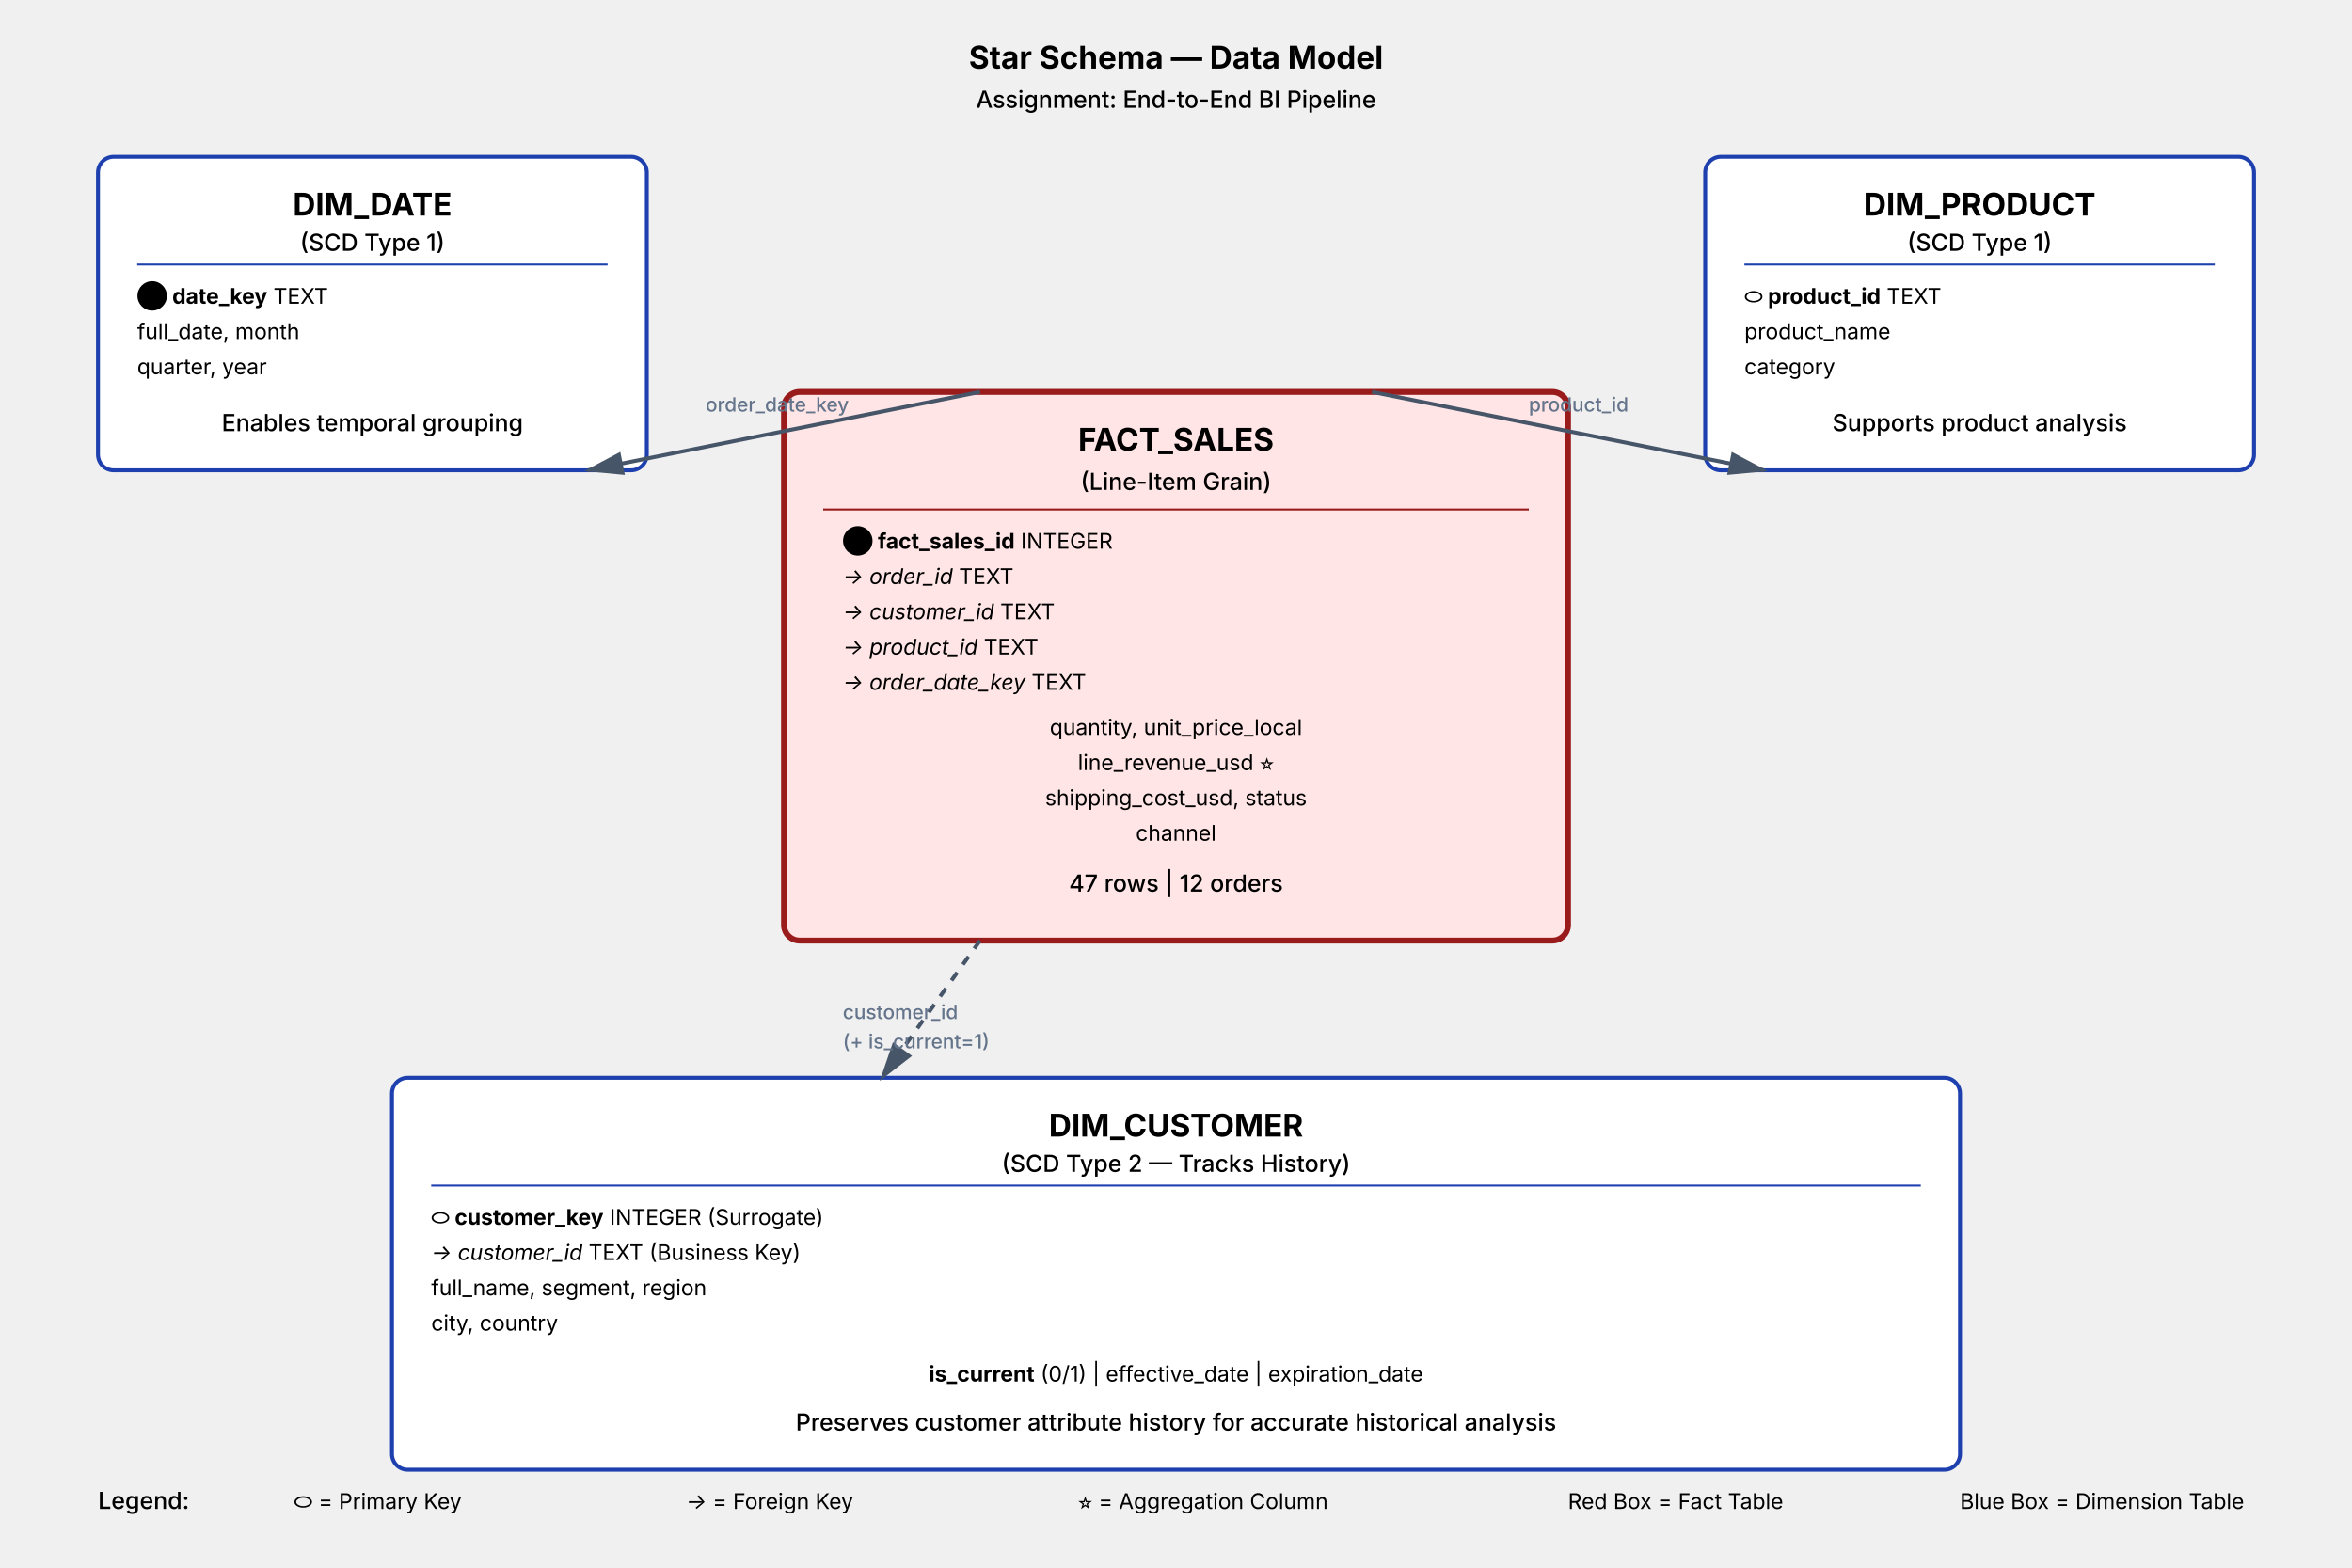
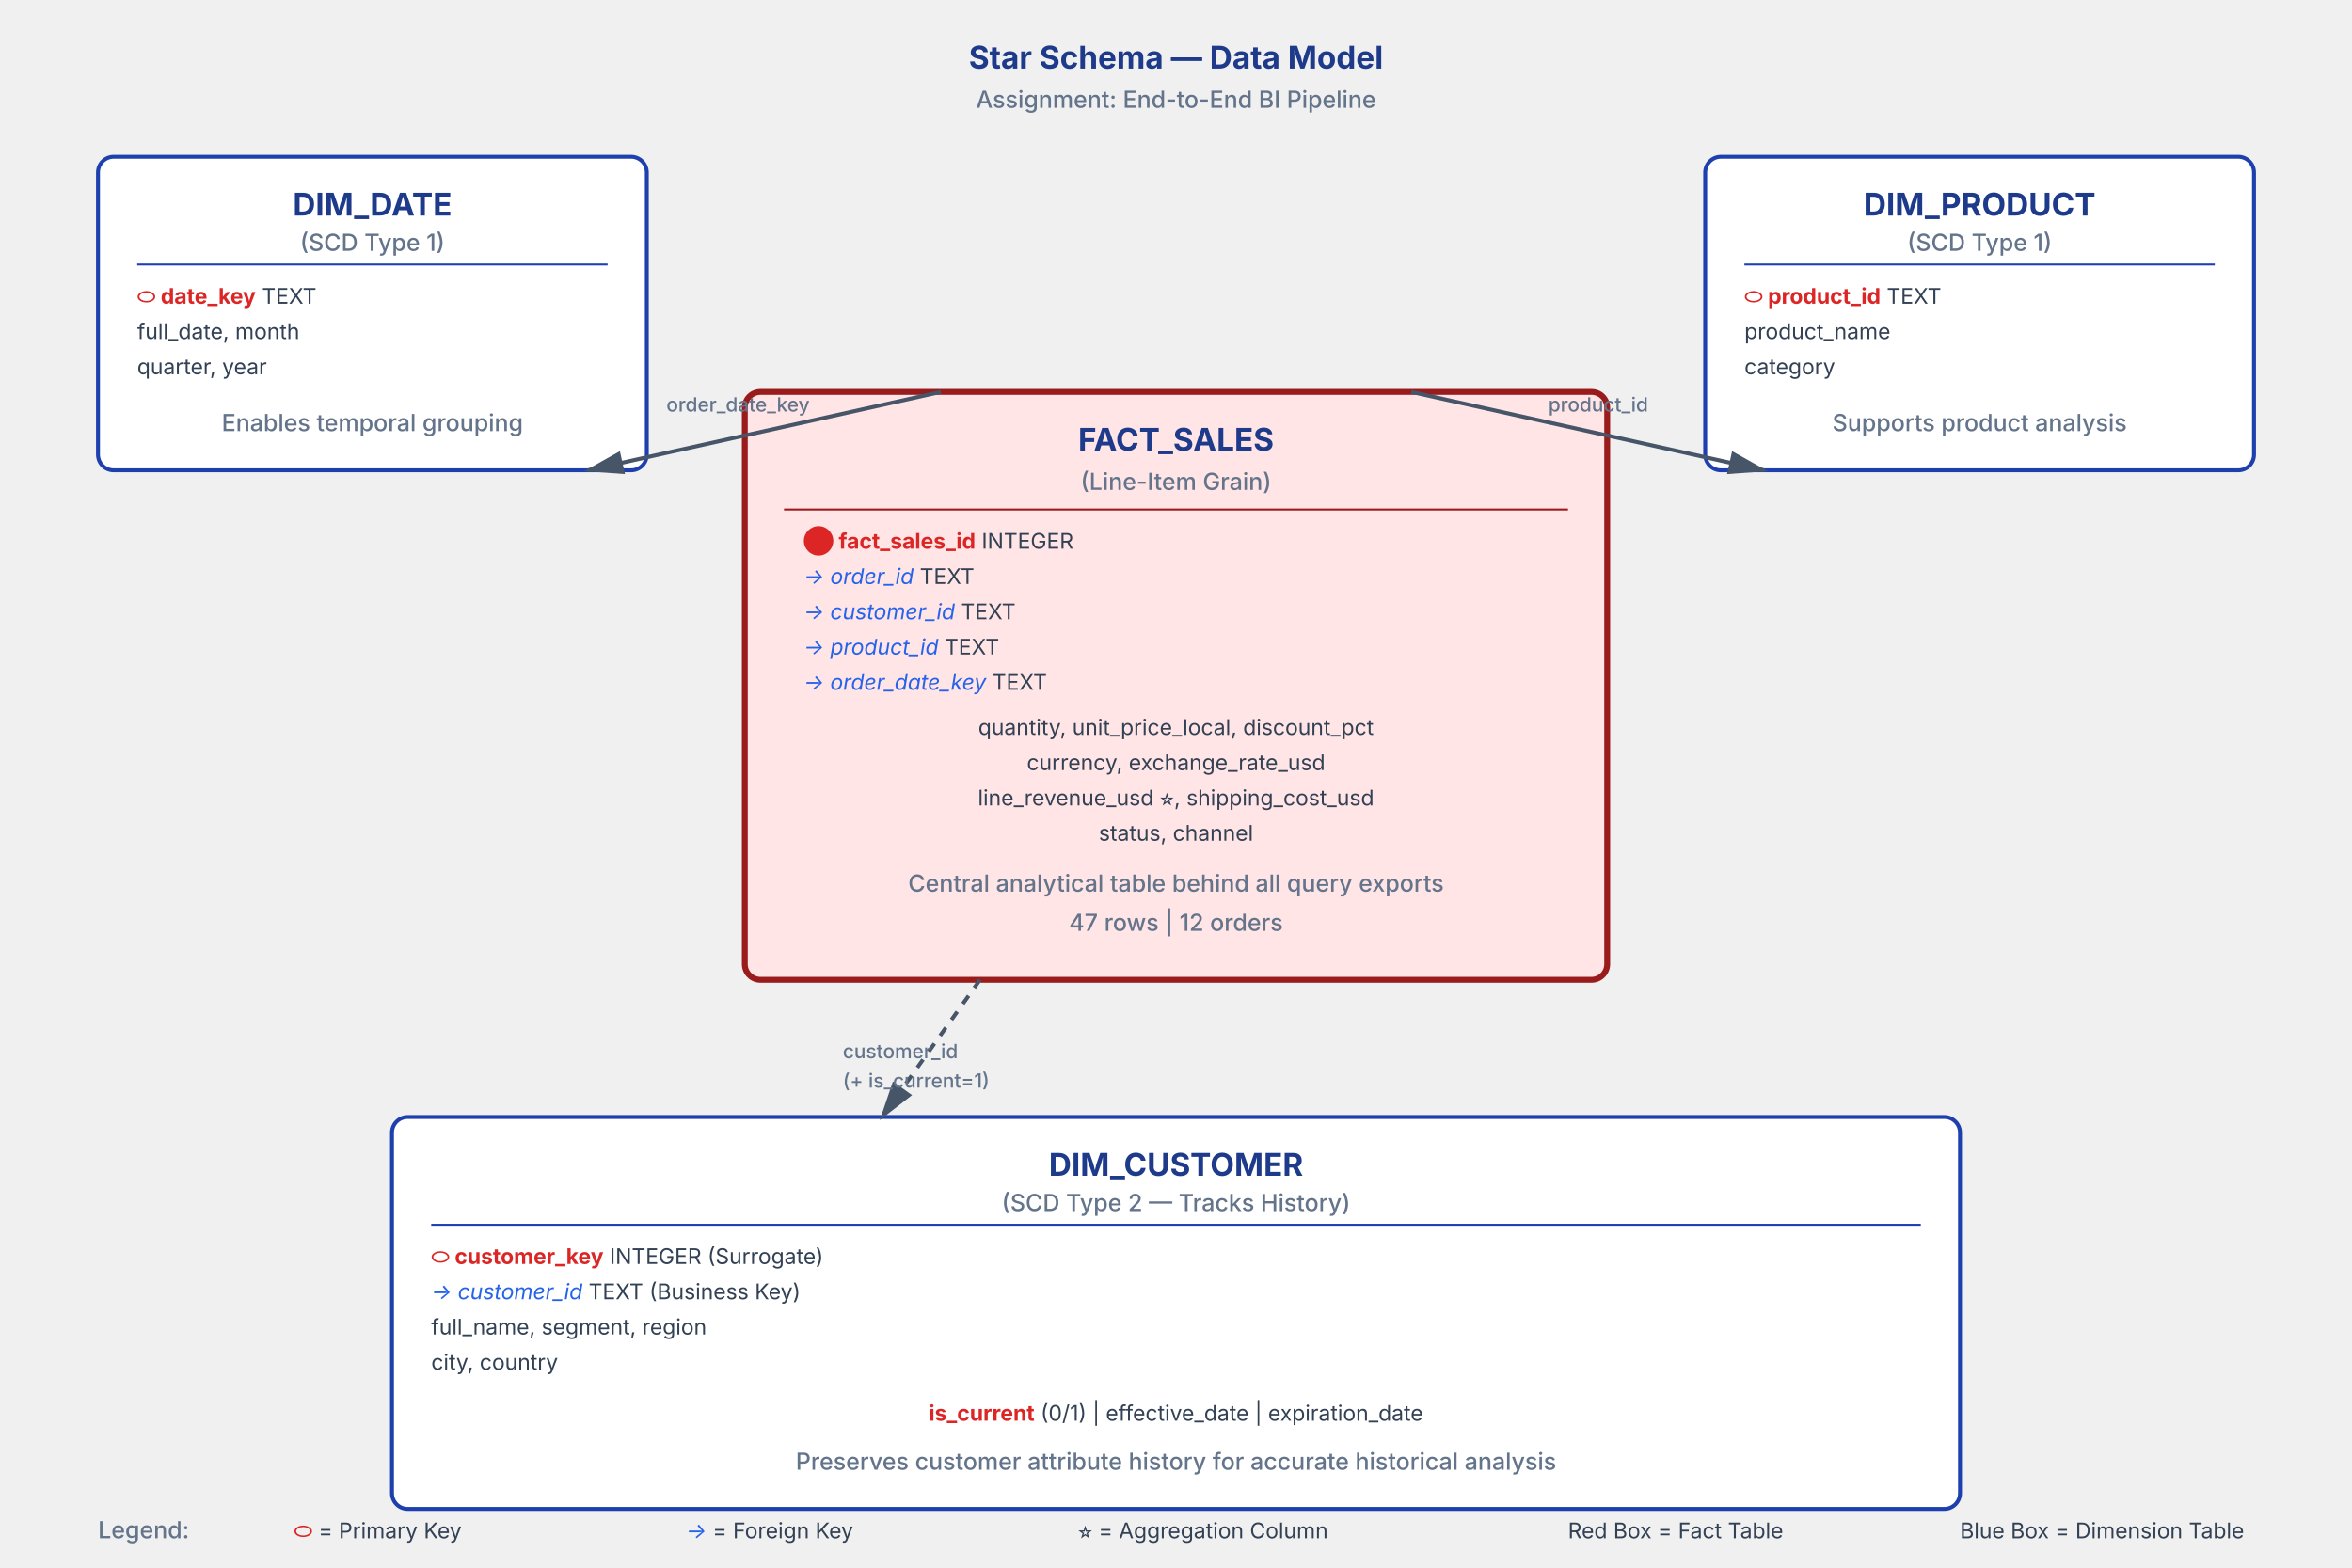
<svg xmlns="http://www.w3.org/2000/svg" viewBox="0 0 1200 800" style="background: #f8f9fa; font-family: -apple-system, BlinkMacSystemFont, 'Segoe UI', sans-serif;">
  <defs>
    <style>
      .box { fill: #ffffff; stroke: #1e40af; stroke-width: 2; }
      .fact-box { fill: #ffe5e5; stroke: #991b1b; stroke-width: 3; }
-       .title { font-size: 16px; font-weight: 700; color: #1e3a8a; }
-       .subtitle { font-size: 12px; color: #64748b; font-weight: 500; }
-       .field { font-size: 11px; color: #334155; }
-       .pk { font-weight: 700; color: #dc2626; }
-       .fk { font-style: italic; color: #2563eb; }
+       .title { font-size: 16px; font-weight: 700; fill: #1e3a8a; }
+       .subtitle { font-size: 12px; fill: #64748b; font-weight: 500; }
+       .field { font-size: 11px; fill: #334155; }
+       .pk { font-weight: 700; fill: #dc2626; }
+       .fk { font-style: italic; fill: #2563eb; }
      .arrow { stroke: #475569; stroke-width: 2; fill: none; marker-end: url(#arrowhead); }
      .arrow-label { font-size: 10px; fill: #64748b; font-weight: 500; }
    </style>
    <marker id="arrowhead" markerWidth="10" markerHeight="10" refX="9" refY="3" orient="auto">
      <polygon points="0 0, 10 3, 0 6" fill="#475569" />
    </marker>
  </defs>
  <text x="600" y="35" class="title" text-anchor="middle" font-size="24">Star Schema — Data Model</text>
  <text x="600" y="55" class="subtitle" text-anchor="middle">Assignment: End-to-End BI Pipeline</text>
  <g>
-     <rect x="400" y="200" width="400" height="280" class="fact-box" rx="8" />
+     <rect x="380" y="200" width="440" height="300" class="fact-box" rx="8" />
    <text x="600" y="230" class="title" text-anchor="middle">FACT_SALES</text>
    <text x="600" y="250" class="subtitle" text-anchor="middle">(Line-Item Grain)</text>
-     <line x1="420" y1="260" x2="780" y2="260" stroke="#991b1b" stroke-width="1" />
-     <text x="430" y="280" class="field">
+     <line x1="400" y1="260" x2="800" y2="260" stroke="#991b1b" stroke-width="1" />
+     <text x="410" y="280" class="field">
      <tspan class="pk">⬤ fact_sales_id</tspan> INTEGER</text>
-     <text x="430" y="298" class="field">
+     <text x="410" y="298" class="field">
      <tspan class="fk">→ order_id</tspan> TEXT</text>
-     <text x="430" y="316" class="field">
+     <text x="410" y="316" class="field">
      <tspan class="fk">→ customer_id</tspan> TEXT</text>
-     <text x="430" y="334" class="field">
+     <text x="410" y="334" class="field">
      <tspan class="fk">→ product_id</tspan> TEXT</text>
-     <text x="430" y="352" class="field">
+     <text x="410" y="352" class="field">
      <tspan class="fk">→ order_date_key</tspan> TEXT</text>
-     <text x="600" y="375" class="field" text-anchor="middle">quantity, unit_price_local</text>
-     <text x="600" y="393" class="field" text-anchor="middle">line_revenue_usd ⭐</text>
-     <text x="600" y="411" class="field" text-anchor="middle">shipping_cost_usd, status</text>
-     <text x="600" y="429" class="field" text-anchor="middle">channel</text>
-     <text x="600" y="455" class="subtitle" text-anchor="middle" font-size="10">47 rows | 12 orders</text>
+     <text x="600" y="375" class="field" text-anchor="middle">quantity, unit_price_local, discount_pct</text>
+     <text x="600" y="393" class="field" text-anchor="middle">currency, exchange_rate_usd</text>
+     <text x="600" y="411" class="field" text-anchor="middle">line_revenue_usd ⭐, shipping_cost_usd</text>
+     <text x="600" y="429" class="field" text-anchor="middle">status, channel</text>
+     <text x="600" y="455" class="subtitle" text-anchor="middle" font-size="10">Central analytical table behind all query exports</text>
+     <text x="600" y="475" class="subtitle" text-anchor="middle" font-size="10">47 rows | 12 orders</text>
  </g>
  <g>
    <rect x="50" y="80" width="280" height="160" class="box" rx="8" />
    <text x="190" y="110" class="title" text-anchor="middle">DIM_DATE</text>
    <text x="190" y="128" class="subtitle" text-anchor="middle">(SCD Type 1)</text>
    <line x1="70" y1="135" x2="310" y2="135" stroke="#1e40af" stroke-width="1" />
    <text x="70" y="155" class="field">
-       <tspan class="pk">⬤ date_key</tspan> TEXT</text>
+       <tspan class="pk">⬭ date_key</tspan> TEXT</text>
    <text x="70" y="173" class="field">full_date, month</text>
    <text x="70" y="191" class="field">quarter, year</text>
    <text x="190" y="220" class="subtitle" text-anchor="middle" font-size="10">Enables temporal grouping</text>
  </g>
  <g>
    <rect x="870" y="80" width="280" height="160" class="box" rx="8" />
    <text x="1010" y="110" class="title" text-anchor="middle">DIM_PRODUCT</text>
    <text x="1010" y="128" class="subtitle" text-anchor="middle">(SCD Type 1)</text>
    <line x1="890" y1="135" x2="1130" y2="135" stroke="#1e40af" stroke-width="1" />
    <text x="890" y="155" class="field">
      <tspan class="pk">⬭ product_id</tspan> TEXT</text>
    <text x="890" y="173" class="field">product_name</text>
    <text x="890" y="191" class="field">category</text>
    <text x="1010" y="220" class="subtitle" text-anchor="middle" font-size="10">Supports product analysis</text>
  </g>
  <g>
-     <rect x="200" y="550" width="800" height="200" class="box" rx="8" />
-     <text x="600" y="580" class="title" text-anchor="middle">DIM_CUSTOMER</text>
-     <text x="600" y="598" class="subtitle" text-anchor="middle">(SCD Type 2 — Tracks History)</text>
-     <line x1="220" y1="605" x2="980" y2="605" stroke="#1e40af" stroke-width="1" />
-     <text x="220" y="625" class="field">
+     <rect x="200" y="570" width="800" height="200" class="box" rx="8" />
+     <text x="600" y="600" class="title" text-anchor="middle">DIM_CUSTOMER</text>
+     <text x="600" y="618" class="subtitle" text-anchor="middle">(SCD Type 2 — Tracks History)</text>
+     <line x1="220" y1="625" x2="980" y2="625" stroke="#1e40af" stroke-width="1" />
+     <text x="220" y="645" class="field">
      <tspan class="pk">⬭ customer_key</tspan> INTEGER (Surrogate)</text>
-     <text x="220" y="643" class="field">
+     <text x="220" y="663" class="field">
      <tspan class="fk">→ customer_id</tspan> TEXT (Business Key)</text>
-     <text x="220" y="661" class="field">full_name, segment, region</text>
-     <text x="220" y="679" class="field">city, country</text>
-     <text x="600" y="705" class="field" text-anchor="middle">
+     <text x="220" y="681" class="field">full_name, segment, region</text>
+     <text x="220" y="699" class="field">city, country</text>
+     <text x="600" y="725" class="field" text-anchor="middle">
      <tspan class="pk">is_current</tspan> (0/1) | effective_date | expiration_date</text>
-     <text x="600" y="730" class="subtitle" text-anchor="middle" font-size="10">Preserves customer attribute history for accurate historical analysis</text>
+     <text x="600" y="750" class="subtitle" text-anchor="middle" font-size="10">Preserves customer attribute history for accurate historical analysis</text>
  </g>
-   <path class="arrow" d="M 500 200 L 300 240" />
-   <text x="360" y="210" class="arrow-label">order_date_key</text>
-   <path class="arrow" d="M 700 200 L 900 240" />
-   <text x="780" y="210" class="arrow-label">product_id</text>
-   <path class="arrow" d="M 500 480 L 450 550" stroke-dasharray="5,5" />
-   <text x="430" y="520" class="arrow-label">customer_id</text>
-   <text x="430" y="535" class="arrow-label" font-size="9">(+ is_current=1)</text>
+   <path class="arrow" d="M 480 200 L 300 240" />
+   <text x="340" y="210" class="arrow-label">order_date_key</text>
+   <path class="arrow" d="M 720 200 L 900 240" />
+   <text x="790" y="210" class="arrow-label">product_id</text>
+   <path class="arrow" d="M 500 500 L 450 570" stroke-dasharray="5,5" />
+   <text x="430" y="540" class="arrow-label">customer_id</text>
+   <text x="430" y="555" class="arrow-label" font-size="9">(+ is_current=1)</text>
  <g>
-     <text x="50" y="770" class="subtitle" font-size="11" font-weight="600">Legend:</text>
-     <text x="150" y="770" class="field">
+     <text x="50" y="785" class="subtitle" font-size="11" font-weight="600">Legend:</text>
+     <text x="150" y="785" class="field">
      <tspan class="pk">⬭</tspan> = Primary Key</text>
-     <text x="350" y="770" class="field">
+     <text x="350" y="785" class="field">
      <tspan class="fk">→</tspan> = Foreign Key</text>
-     <text x="550" y="770" class="field">⭐ = Aggregation Column</text>
-     <text x="800" y="770" class="field" font-size="9">Red Box = Fact Table</text>
-     <text x="1000" y="770" class="field" font-size="9">Blue Box = Dimension Table</text>
+     <text x="550" y="785" class="field">⭐ = Aggregation Column</text>
+     <text x="800" y="785" class="field" font-size="9">Red Box = Fact Table</text>
+     <text x="1000" y="785" class="field" font-size="9">Blue Box = Dimension Table</text>
  </g>
</svg>
